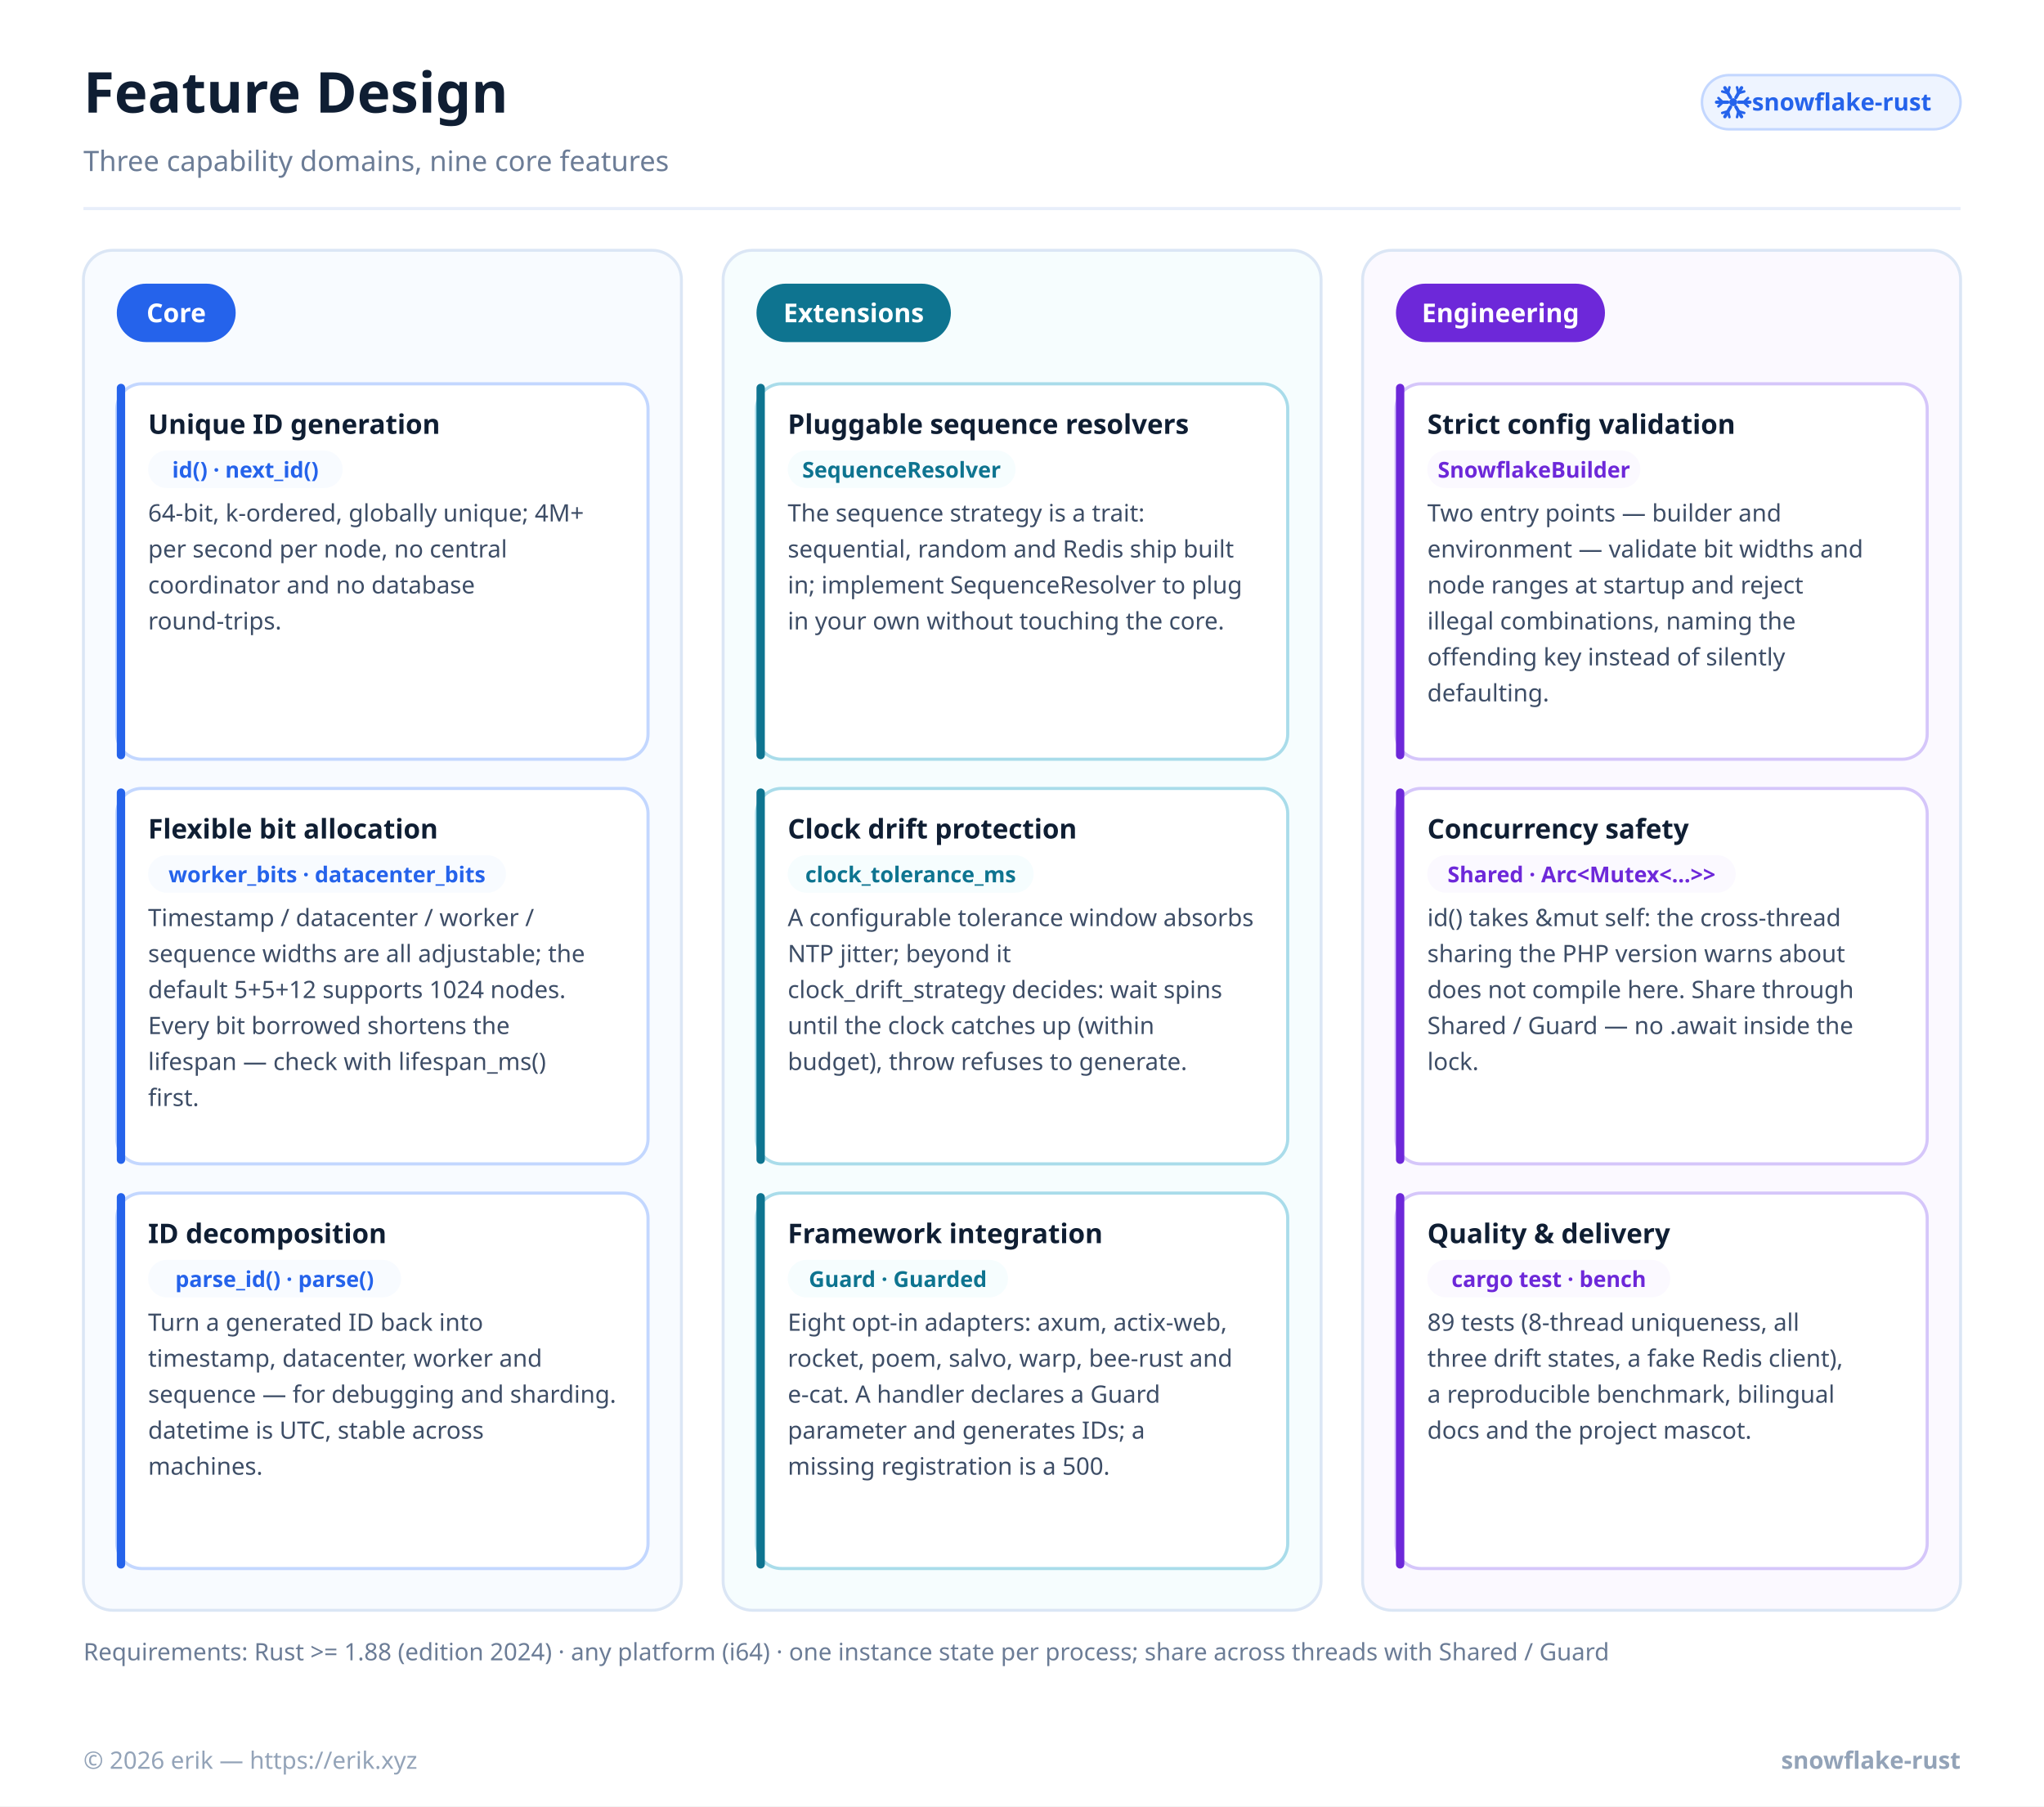
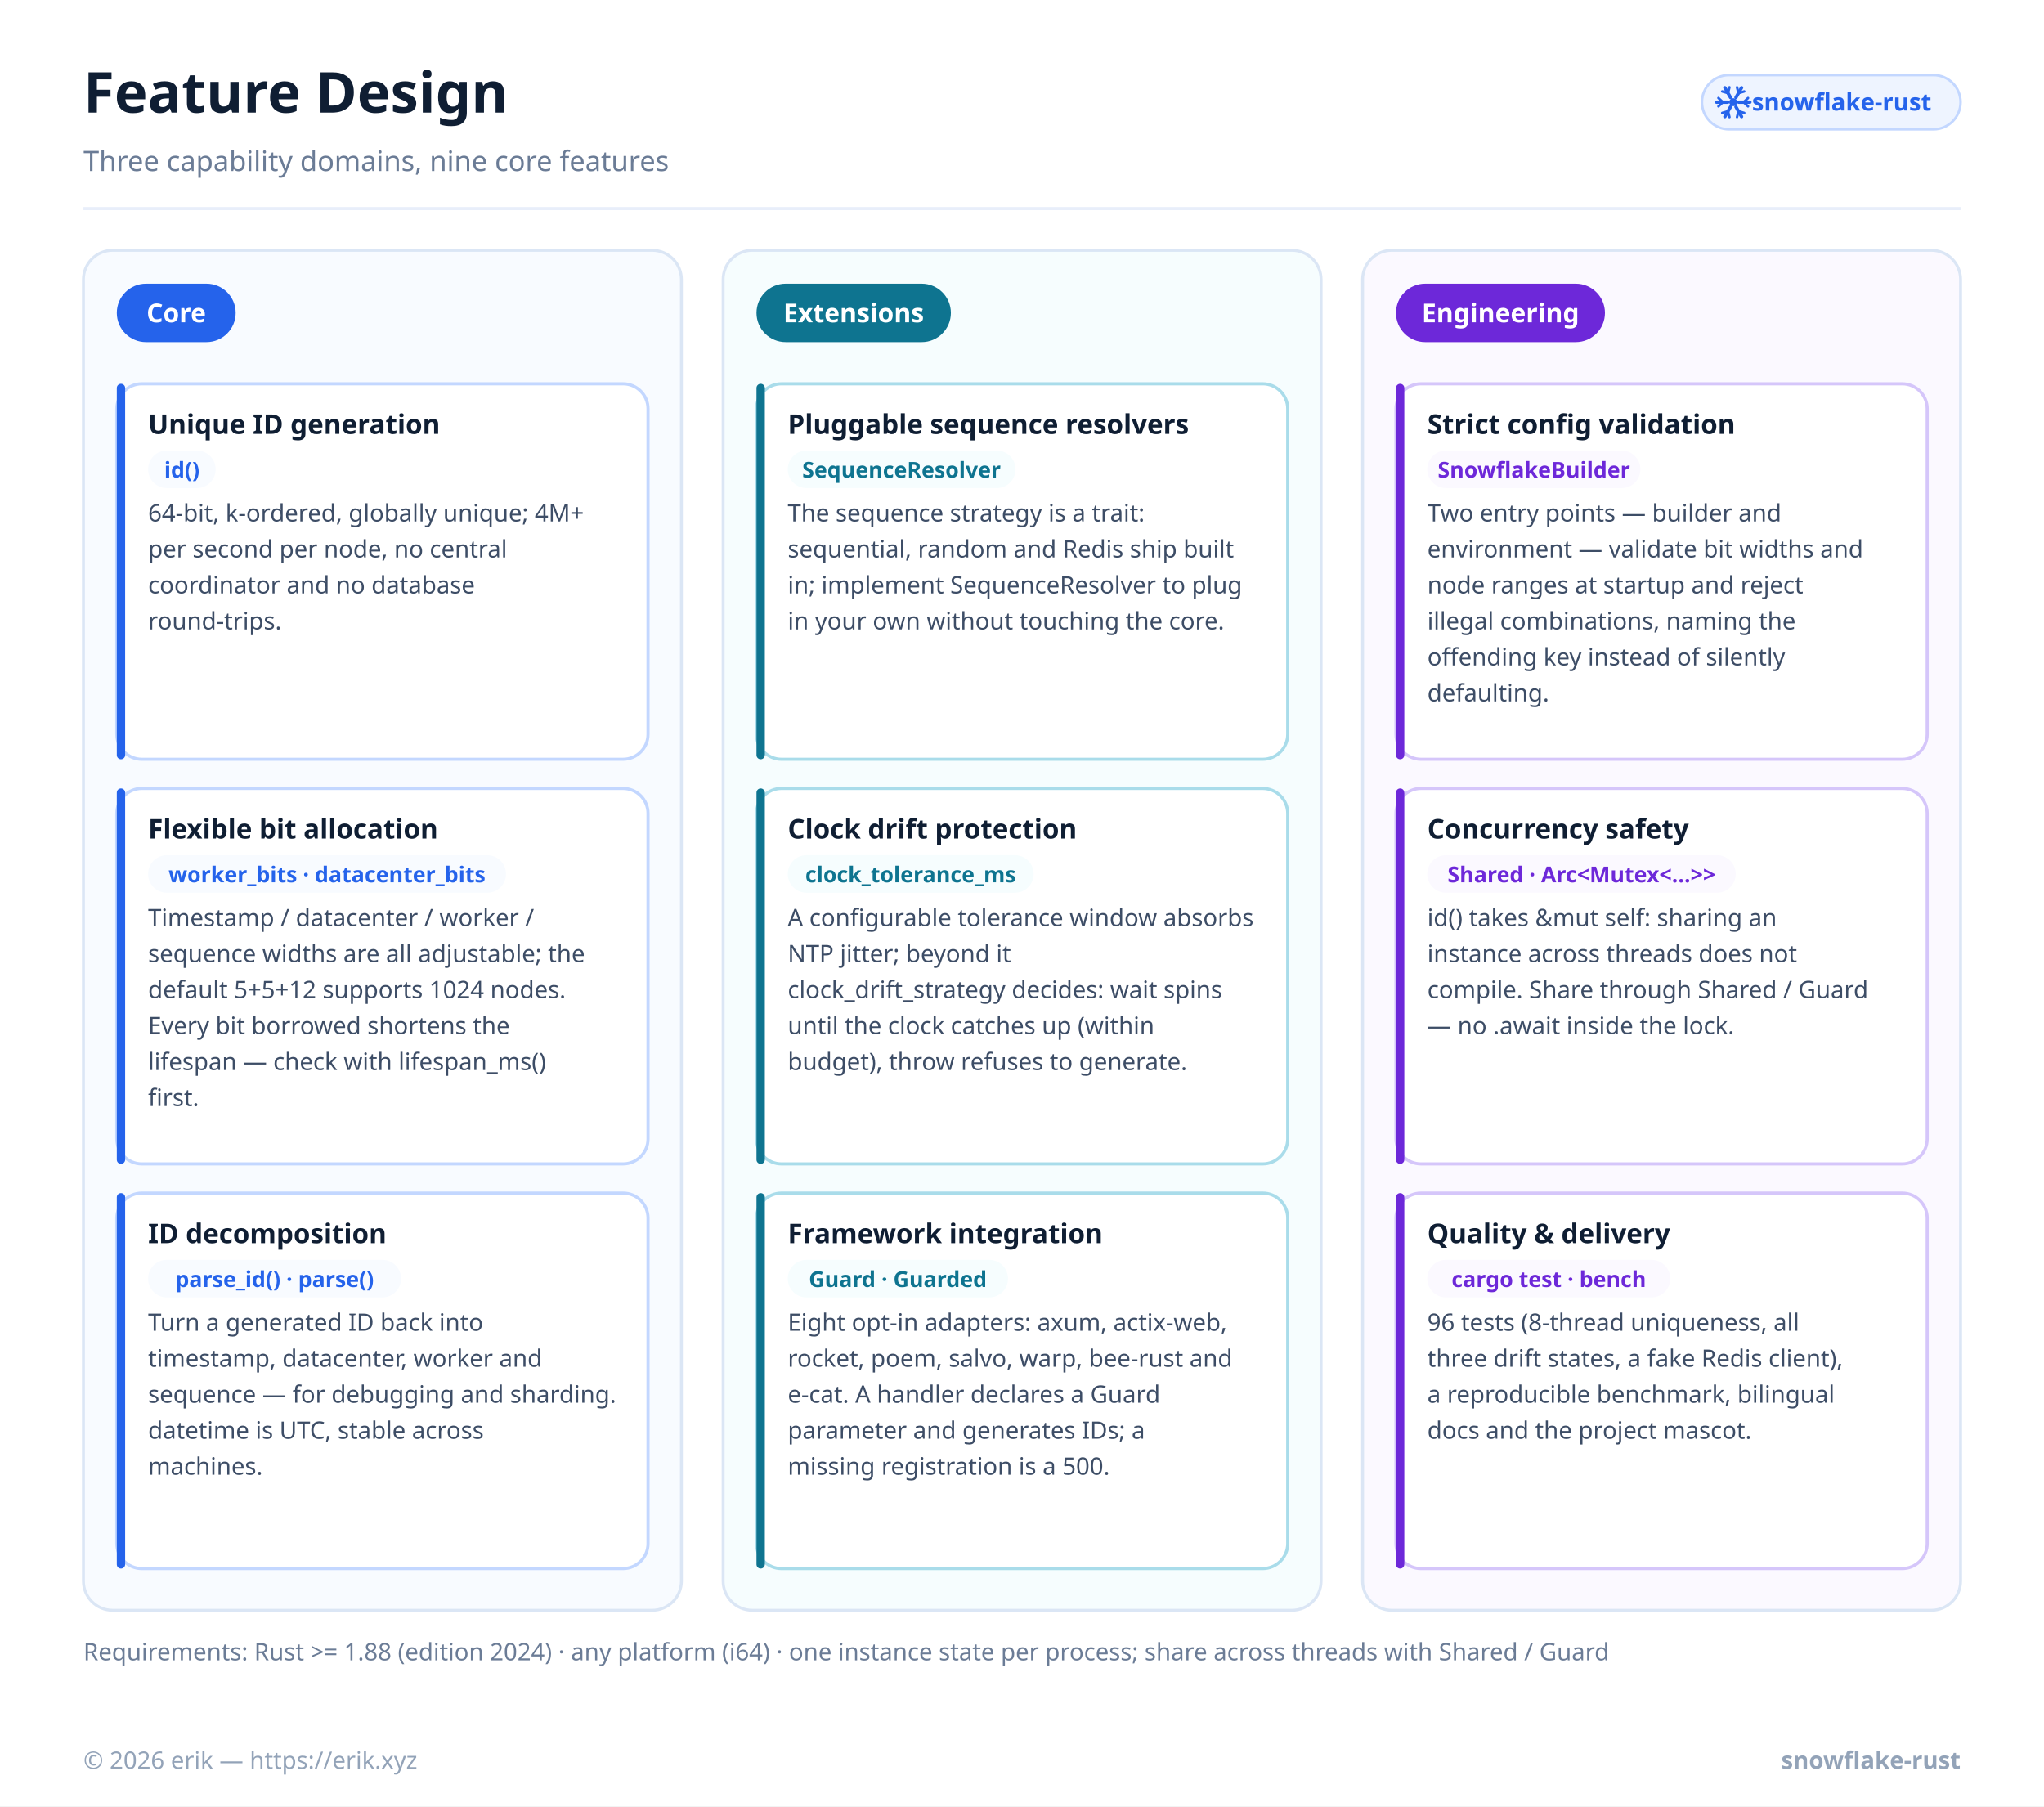
<svg xmlns="http://www.w3.org/2000/svg" viewBox="0 0 980 866" width="980" height="866" role="img" font-family="-apple-system, BlinkMacSystemFont, 'Segoe UI', 'Noto Sans', 'PingFang SC', 'Hiragino Sans', 'Yu Gothic', 'Malgun Gothic', Roboto, 'Noto Sans CJK SC', 'Source Han Sans SC', 'Microsoft YaHei', 'Kohinoor Devanagari', 'Devanagari Sangam MN', 'Nirmala UI', 'Noto Sans Devanagari', 'Bangla MN', 'Bangla Sangam MN', 'Noto Sans Bengali', 'Geeza Pro', 'Noto Sans Arabic', Arial, sans-serif">
  <defs>
</defs>
  <rect width="980" height="866" fill="#ffffff" />
  <text x="40" y="54" font-size="27.0" fill="#0f1e33" font-weight="700">Feature Design</text>
  <text x="40" y="82" font-size="13.5" fill="#6b7c96" font-weight="400">Three capability domains, nine core features</text>
  <line x1="40.0" y1="100.0" x2="940.0" y2="100.0" stroke="#e8eefa" stroke-width="1.5" stroke-linecap="butt" />
  <rect x="816.0" y="36.0" width="124.0" height="26.0" rx="13" fill="#eef4ff" stroke="#c3d7ff" stroke-width="1.2" />
  <circle cx="831.0" cy="49.0" r="1.9" fill="#2563eb" />
  <g transform="rotate(0 831.0 49.0)">
    <line x1="833.6" y1="49.0" x2="839.0" y2="49.0" stroke="#2563eb" stroke-width="1.6" stroke-linecap="round" />
    <line x1="836.0" y1="49.0" x2="838.1" y2="47.0" stroke="#2563eb" stroke-width="1.20" stroke-linecap="round" />
    <line x1="836.0" y1="49.0" x2="838.1" y2="51.0" stroke="#2563eb" stroke-width="1.20" stroke-linecap="round" />
  </g>
  <g transform="rotate(60 831.0 49.0)">
    <line x1="833.6" y1="49.0" x2="839.0" y2="49.0" stroke="#2563eb" stroke-width="1.6" stroke-linecap="round" />
    <line x1="836.0" y1="49.0" x2="838.1" y2="47.0" stroke="#2563eb" stroke-width="1.20" stroke-linecap="round" />
    <line x1="836.0" y1="49.0" x2="838.1" y2="51.0" stroke="#2563eb" stroke-width="1.20" stroke-linecap="round" />
  </g>
  <g transform="rotate(120 831.0 49.0)">
    <line x1="833.6" y1="49.0" x2="839.0" y2="49.0" stroke="#2563eb" stroke-width="1.6" stroke-linecap="round" />
    <line x1="836.0" y1="49.0" x2="838.1" y2="47.0" stroke="#2563eb" stroke-width="1.20" stroke-linecap="round" />
    <line x1="836.0" y1="49.0" x2="838.1" y2="51.0" stroke="#2563eb" stroke-width="1.20" stroke-linecap="round" />
  </g>
  <g transform="rotate(180 831.0 49.0)">
    <line x1="833.6" y1="49.0" x2="839.0" y2="49.0" stroke="#2563eb" stroke-width="1.6" stroke-linecap="round" />
    <line x1="836.0" y1="49.0" x2="838.1" y2="47.0" stroke="#2563eb" stroke-width="1.20" stroke-linecap="round" />
    <line x1="836.0" y1="49.0" x2="838.1" y2="51.0" stroke="#2563eb" stroke-width="1.20" stroke-linecap="round" />
  </g>
  <g transform="rotate(240 831.0 49.0)">
    <line x1="833.6" y1="49.0" x2="839.0" y2="49.0" stroke="#2563eb" stroke-width="1.6" stroke-linecap="round" />
    <line x1="836.0" y1="49.0" x2="838.1" y2="47.0" stroke="#2563eb" stroke-width="1.20" stroke-linecap="round" />
    <line x1="836.0" y1="49.0" x2="838.1" y2="51.0" stroke="#2563eb" stroke-width="1.20" stroke-linecap="round" />
  </g>
  <g transform="rotate(300 831.0 49.0)">
    <line x1="833.6" y1="49.0" x2="839.0" y2="49.0" stroke="#2563eb" stroke-width="1.6" stroke-linecap="round" />
    <line x1="836.0" y1="49.0" x2="838.1" y2="47.0" stroke="#2563eb" stroke-width="1.20" stroke-linecap="round" />
    <line x1="836.0" y1="49.0" x2="838.1" y2="51.0" stroke="#2563eb" stroke-width="1.20" stroke-linecap="round" />
  </g>
  <text x="883.005" y="53" font-size="11.5" fill="#2563eb" font-weight="600" text-anchor="middle">snowflake-rust</text>
  <rect x="40.0" y="120.0" width="286.7" height="652.0" rx="14" fill="#f8fbff" stroke="#dbe6f5" stroke-width="1.4" />
  <rect x="56.0" y="136.0" width="57.0" height="28.0" rx="14.0" fill="#2563eb" />
  <text x="84.503" y="154.5" font-size="12.5" fill="#fff" font-weight="600" text-anchor="middle">Core</text>
  <rect x="56.0" y="184.0" width="254.7" height="180.0" rx="12" fill="#ffffff" stroke="#c3d7ff" stroke-width="1.5" />
  <rect x="56.0" y="184.0" width="4.0" height="180.0" rx="2" fill="#2563eb" />
  <text x="71.0" y="208" font-size="13.0" fill="#0f1e33" font-weight="700">Unique ID generation</text>
-   <rect x="71.0" y="216.0" width="93.3" height="18.0" rx="9" fill="#f8fbff" />
-   <text x="117.643" y="229" font-size="10.5" fill="#2563eb" font-weight="600" text-anchor="middle">id() · next_id()</text>
+   <rect x="71.0" y="216.0" width="32.4" height="18.0" rx="9" fill="#f8fbff" />
+   <text x="87.214" y="229" font-size="10.5" fill="#2563eb" font-weight="600" text-anchor="middle">id()</text>
  <text x="71.0" y="250.0" font-size="11.5" fill="#3d4d66" font-weight="400">64-bit, k-ordered, globally unique; 4M+</text>
  <text x="71.0" y="267.25" font-size="11.5" fill="#3d4d66" font-weight="400">per second per node, no central</text>
  <text x="71.0" y="284.5" font-size="11.5" fill="#3d4d66" font-weight="400">coordinator and no database</text>
  <text x="71.0" y="301.75" font-size="11.5" fill="#3d4d66" font-weight="400">round-trips.</text>
  <rect x="56.0" y="378.0" width="254.7" height="180.0" rx="12" fill="#ffffff" stroke="#c3d7ff" stroke-width="1.5" />
  <rect x="56.0" y="378.0" width="4.0" height="180.0" rx="2" fill="#2563eb" />
  <text x="71.0" y="402" font-size="13.0" fill="#0f1e33" font-weight="700">Flexible bit allocation</text>
  <rect x="71.0" y="410.0" width="171.6" height="18.0" rx="9" fill="#f8fbff" />
  <text x="156.781" y="423" font-size="10.5" fill="#2563eb" font-weight="600" text-anchor="middle">worker_bits · datacenter_bits</text>
  <text x="71.0" y="444.0" font-size="11.5" fill="#3d4d66" font-weight="400">Timestamp / datacenter / worker /</text>
  <text x="71.0" y="461.25" font-size="11.5" fill="#3d4d66" font-weight="400">sequence widths are all adjustable; the</text>
  <text x="71.0" y="478.5" font-size="11.5" fill="#3d4d66" font-weight="400">default 5+5+12 supports 1024 nodes.</text>
  <text x="71.0" y="495.75" font-size="11.5" fill="#3d4d66" font-weight="400">Every bit borrowed shortens the</text>
  <text x="71.0" y="513.0" font-size="11.5" fill="#3d4d66" font-weight="400">lifespan — check with lifespan_ms()</text>
  <text x="71.0" y="530.25" font-size="11.5" fill="#3d4d66" font-weight="400">first.</text>
  <rect x="56.0" y="572.0" width="254.7" height="180.0" rx="12" fill="#ffffff" stroke="#c3d7ff" stroke-width="1.5" />
  <rect x="56.0" y="572.0" width="4.0" height="180.0" rx="2" fill="#2563eb" />
  <text x="71.0" y="596" font-size="13.0" fill="#0f1e33" font-weight="700">ID decomposition</text>
  <rect x="71.0" y="604.0" width="121.3" height="18.0" rx="9" fill="#f8fbff" />
  <text x="131.644" y="617" font-size="10.5" fill="#2563eb" font-weight="600" text-anchor="middle">parse_id() · parse()</text>
  <text x="71.0" y="638.0" font-size="11.5" fill="#3d4d66" font-weight="400">Turn a generated ID back into</text>
  <text x="71.0" y="655.25" font-size="11.5" fill="#3d4d66" font-weight="400">timestamp, datacenter, worker and</text>
  <text x="71.0" y="672.5" font-size="11.5" fill="#3d4d66" font-weight="400">sequence — for debugging and sharding.</text>
  <text x="71.0" y="689.75" font-size="11.5" fill="#3d4d66" font-weight="400">datetime is UTC, stable across</text>
  <text x="71.0" y="707.0" font-size="11.5" fill="#3d4d66" font-weight="400">machines.</text>
  <rect x="346.7" y="120.0" width="286.7" height="652.0" rx="14" fill="#f6fdfe" stroke="#dbe6f5" stroke-width="1.4" />
  <rect x="362.7" y="136.0" width="93.2" height="28.0" rx="14.0" fill="#0e7490" />
  <text x="409.282" y="154.5" font-size="12.5" fill="#fff" font-weight="600" text-anchor="middle">Extensions</text>
  <rect x="362.7" y="184.0" width="254.7" height="180.0" rx="12" fill="#ffffff" stroke="#a9dcea" stroke-width="1.5" />
  <rect x="362.7" y="184.0" width="4.0" height="180.0" rx="2" fill="#0e7490" />
  <text x="377.667" y="208" font-size="13.0" fill="#0f1e33" font-weight="700">Pluggable sequence resolvers</text>
  <rect x="377.7" y="216.0" width="109.2" height="18.0" rx="9" fill="#f6fdfe" />
  <text x="432.247" y="229" font-size="10.5" fill="#0e7490" font-weight="600" text-anchor="middle">SequenceResolver</text>
  <text x="377.667" y="250.0" font-size="11.5" fill="#3d4d66" font-weight="400">The sequence strategy is a trait:</text>
  <text x="377.667" y="267.25" font-size="11.5" fill="#3d4d66" font-weight="400">sequential, random and Redis ship built</text>
  <text x="377.667" y="284.5" font-size="11.5" fill="#3d4d66" font-weight="400">in; implement SequenceResolver to plug</text>
  <text x="377.667" y="301.75" font-size="11.5" fill="#3d4d66" font-weight="400">in your own without touching the core.</text>
  <rect x="362.7" y="378.0" width="254.7" height="180.0" rx="12" fill="#ffffff" stroke="#a9dcea" stroke-width="1.5" />
  <rect x="362.7" y="378.0" width="4.0" height="180.0" rx="2" fill="#0e7490" />
  <text x="377.667" y="402" font-size="13.0" fill="#0f1e33" font-weight="700">Clock drift protection</text>
  <rect x="377.7" y="410.0" width="117.9" height="18.0" rx="9" fill="#f6fdfe" />
  <text x="436.602" y="423" font-size="10.5" fill="#0e7490" font-weight="600" text-anchor="middle">clock_tolerance_ms</text>
  <text x="377.667" y="444.0" font-size="11.5" fill="#3d4d66" font-weight="400">A configurable tolerance window absorbs</text>
  <text x="377.667" y="461.25" font-size="11.5" fill="#3d4d66" font-weight="400">NTP jitter; beyond it</text>
  <text x="377.667" y="478.5" font-size="11.5" fill="#3d4d66" font-weight="400">clock_drift_strategy decides: wait spins</text>
  <text x="377.667" y="495.75" font-size="11.5" fill="#3d4d66" font-weight="400">until the clock catches up (within</text>
  <text x="377.667" y="513.0" font-size="11.5" fill="#3d4d66" font-weight="400">budget), throw refuses to generate.</text>
  <rect x="362.7" y="572.0" width="254.7" height="180.0" rx="12" fill="#ffffff" stroke="#a9dcea" stroke-width="1.5" />
  <rect x="362.7" y="572.0" width="4.0" height="180.0" rx="2" fill="#0e7490" />
  <text x="377.667" y="596" font-size="13.0" fill="#0f1e33" font-weight="700">Framework integration</text>
  <rect x="377.7" y="604.0" width="105.6" height="18.0" rx="9" fill="#f6fdfe" />
  <text x="430.483" y="617" font-size="10.5" fill="#0e7490" font-weight="600" text-anchor="middle">Guard · Guarded</text>
  <text x="377.667" y="638.0" font-size="11.5" fill="#3d4d66" font-weight="400">Eight opt-in adapters: axum, actix-web,</text>
  <text x="377.667" y="655.25" font-size="11.5" fill="#3d4d66" font-weight="400">rocket, poem, salvo, warp, bee-rust and</text>
  <text x="377.667" y="672.5" font-size="11.5" fill="#3d4d66" font-weight="400">e-cat. A handler declares a Guard</text>
  <text x="377.667" y="689.75" font-size="11.5" fill="#3d4d66" font-weight="400">parameter and generates IDs; a</text>
  <text x="377.667" y="707.0" font-size="11.5" fill="#3d4d66" font-weight="400">missing registration is a 500.</text>
  <rect x="653.3" y="120.0" width="286.7" height="652.0" rx="14" fill="#fbf9ff" stroke="#dbe6f5" stroke-width="1.4" />
  <rect x="669.3" y="136.0" width="100.2" height="28.0" rx="14.0" fill="#6d28d9" />
  <text x="719.427" y="154.5" font-size="12.5" fill="#fff" font-weight="600" text-anchor="middle">Engineering</text>
  <rect x="669.3" y="184.0" width="254.7" height="180.0" rx="12" fill="#ffffff" stroke="#d5c6fa" stroke-width="1.5" />
  <rect x="669.3" y="184.0" width="4.0" height="180.0" rx="2" fill="#6d28d9" />
  <text x="684.333" y="208" font-size="13.0" fill="#0f1e33" font-weight="700">Strict config validation</text>
  <rect x="684.3" y="216.0" width="102.2" height="18.0" rx="9" fill="#fbf9ff" />
  <text x="735.441" y="229" font-size="10.5" fill="#6d28d9" font-weight="600" text-anchor="middle">SnowflakeBuilder</text>
  <text x="684.333" y="250.0" font-size="11.5" fill="#3d4d66" font-weight="400">Two entry points — builder and</text>
  <text x="684.333" y="267.25" font-size="11.5" fill="#3d4d66" font-weight="400">environment — validate bit widths and</text>
  <text x="684.333" y="284.5" font-size="11.5" fill="#3d4d66" font-weight="400">node ranges at startup and reject</text>
  <text x="684.333" y="301.75" font-size="11.5" fill="#3d4d66" font-weight="400">illegal combinations, naming the</text>
  <text x="684.333" y="319.0" font-size="11.5" fill="#3d4d66" font-weight="400">offending key instead of silently</text>
  <text x="684.333" y="336.25" font-size="11.5" fill="#3d4d66" font-weight="400">defaulting.</text>
  <rect x="669.3" y="378.0" width="254.7" height="180.0" rx="12" fill="#ffffff" stroke="#d5c6fa" stroke-width="1.5" />
  <rect x="669.3" y="378.0" width="4.0" height="180.0" rx="2" fill="#6d28d9" />
  <text x="684.333" y="402" font-size="13.0" fill="#0f1e33" font-weight="700">Concurrency safety</text>
  <rect x="684.3" y="410.0" width="147.9" height="18.0" rx="9" fill="#fbf9ff" />
  <text x="758.263" y="423" font-size="10.5" fill="#6d28d9" font-weight="600" text-anchor="middle">Shared · Arc&lt;Mutex&lt;…&gt;&gt;</text>
-   <text x="684.333" y="444.0" font-size="11.5" fill="#3d4d66" font-weight="400">id() takes &amp;mut self: the cross-thread</text>
-   <text x="684.333" y="461.25" font-size="11.5" fill="#3d4d66" font-weight="400">sharing the PHP version warns about</text>
-   <text x="684.333" y="478.5" font-size="11.5" fill="#3d4d66" font-weight="400">does not compile here. Share through</text>
-   <text x="684.333" y="495.75" font-size="11.5" fill="#3d4d66" font-weight="400">Shared / Guard — no .await inside the</text>
-   <text x="684.333" y="513.0" font-size="11.5" fill="#3d4d66" font-weight="400">lock.</text>
+   <text x="684.333" y="444.0" font-size="11.5" fill="#3d4d66" font-weight="400">id() takes &amp;mut self: sharing an</text>
+   <text x="684.333" y="461.25" font-size="11.5" fill="#3d4d66" font-weight="400">instance across threads does not</text>
+   <text x="684.333" y="478.5" font-size="11.5" fill="#3d4d66" font-weight="400">compile. Share through Shared / Guard</text>
+   <text x="684.333" y="495.75" font-size="11.5" fill="#3d4d66" font-weight="400">— no .await inside the lock.</text>
  <rect x="669.3" y="572.0" width="254.7" height="180.0" rx="12" fill="#ffffff" stroke="#d5c6fa" stroke-width="1.5" />
  <rect x="669.3" y="572.0" width="4.0" height="180.0" rx="2" fill="#6d28d9" />
  <text x="684.333" y="596" font-size="13.0" fill="#0f1e33" font-weight="700">Quality &amp; delivery</text>
  <rect x="684.3" y="604.0" width="116.5" height="18.0" rx="9" fill="#fbf9ff" />
  <text x="742.607" y="617" font-size="10.5" fill="#6d28d9" font-weight="600" text-anchor="middle">cargo test · bench</text>
-   <text x="684.333" y="638.0" font-size="11.5" fill="#3d4d66" font-weight="400">89 tests (8-thread uniqueness, all</text>
+   <text x="684.333" y="638.0" font-size="11.5" fill="#3d4d66" font-weight="400">96 tests (8-thread uniqueness, all</text>
  <text x="684.333" y="655.25" font-size="11.5" fill="#3d4d66" font-weight="400">three drift states, a fake Redis client),</text>
  <text x="684.333" y="672.5" font-size="11.5" fill="#3d4d66" font-weight="400">a reproducible benchmark, bilingual</text>
  <text x="684.333" y="689.75" font-size="11.5" fill="#3d4d66" font-weight="400">docs and the project mascot.</text>
  <text x="40" y="796" font-size="11.5" fill="#6b7c96" font-weight="400">Requirements: Rust &gt;= 1.88 (edition 2024) · any platform (i64) · one instance state per process; share across threads with Shared / Guard</text>
  <text x="40" y="848" font-size="11.5" fill="#93a3b8" font-weight="400">© 2026 erik — https://erik.xyz</text>
  <text x="940" y="848" font-size="11.5" fill="#93a3b8" font-weight="600" text-anchor="end">snowflake-rust</text>
</svg>
